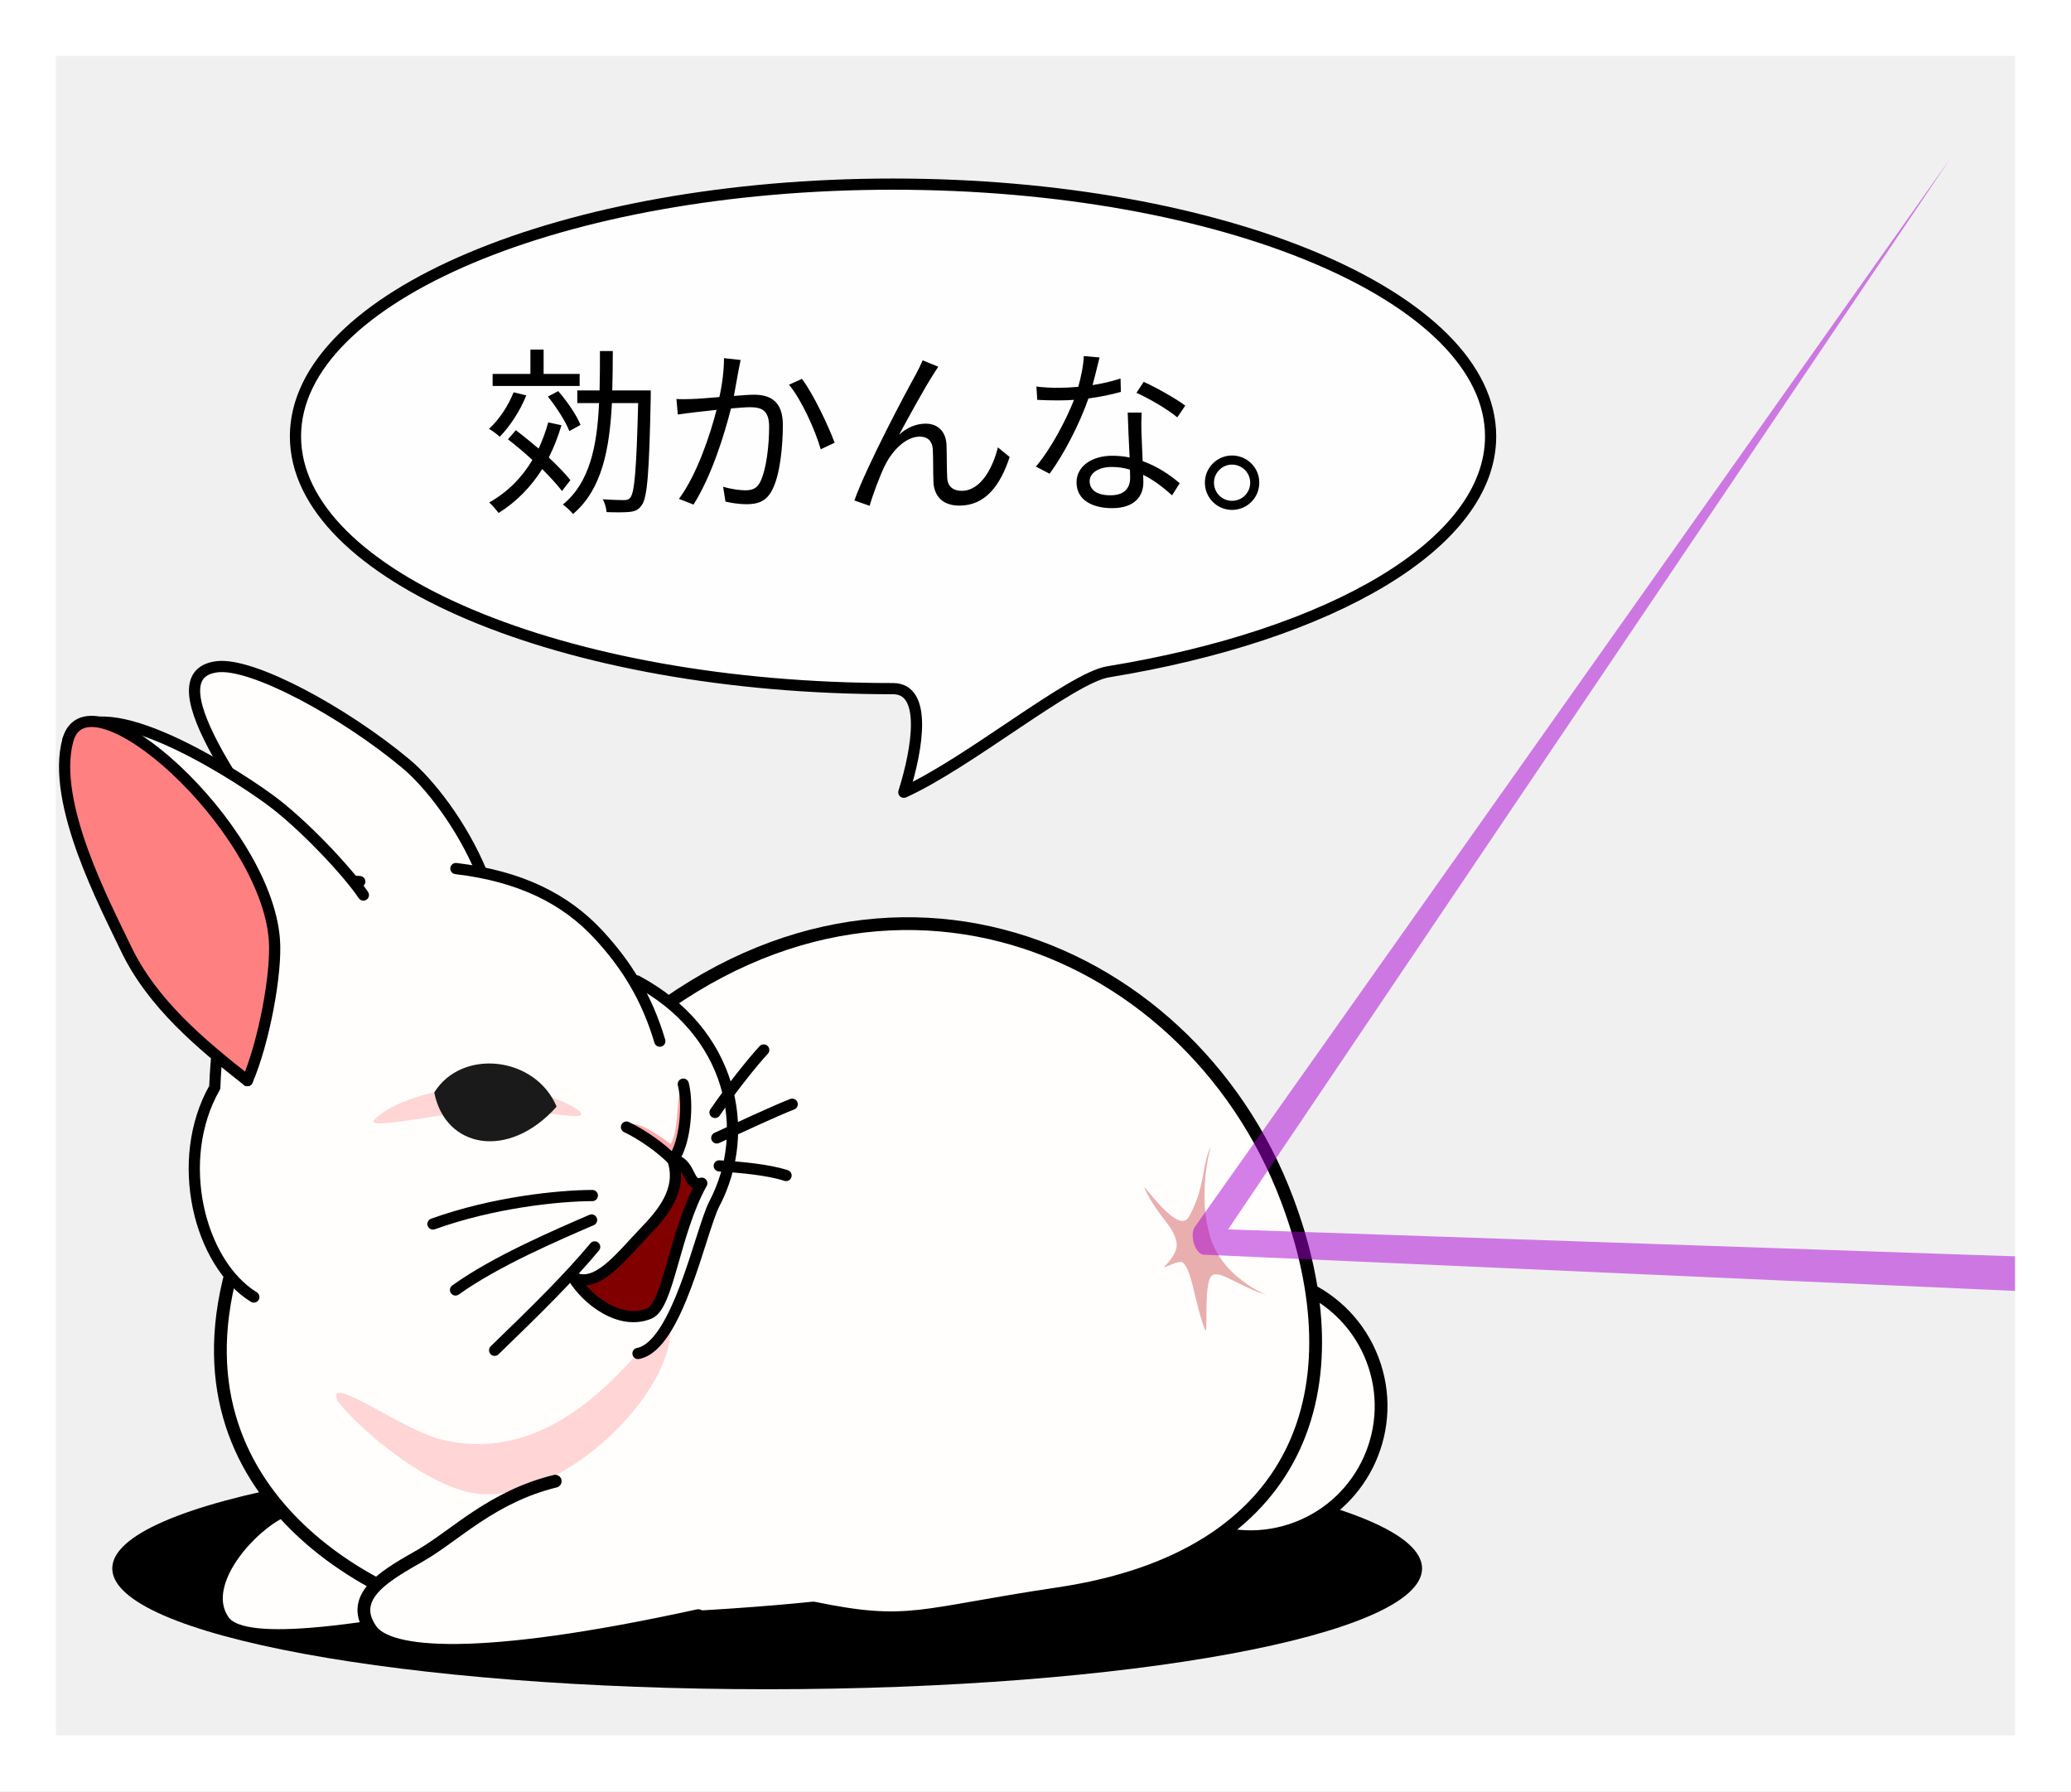
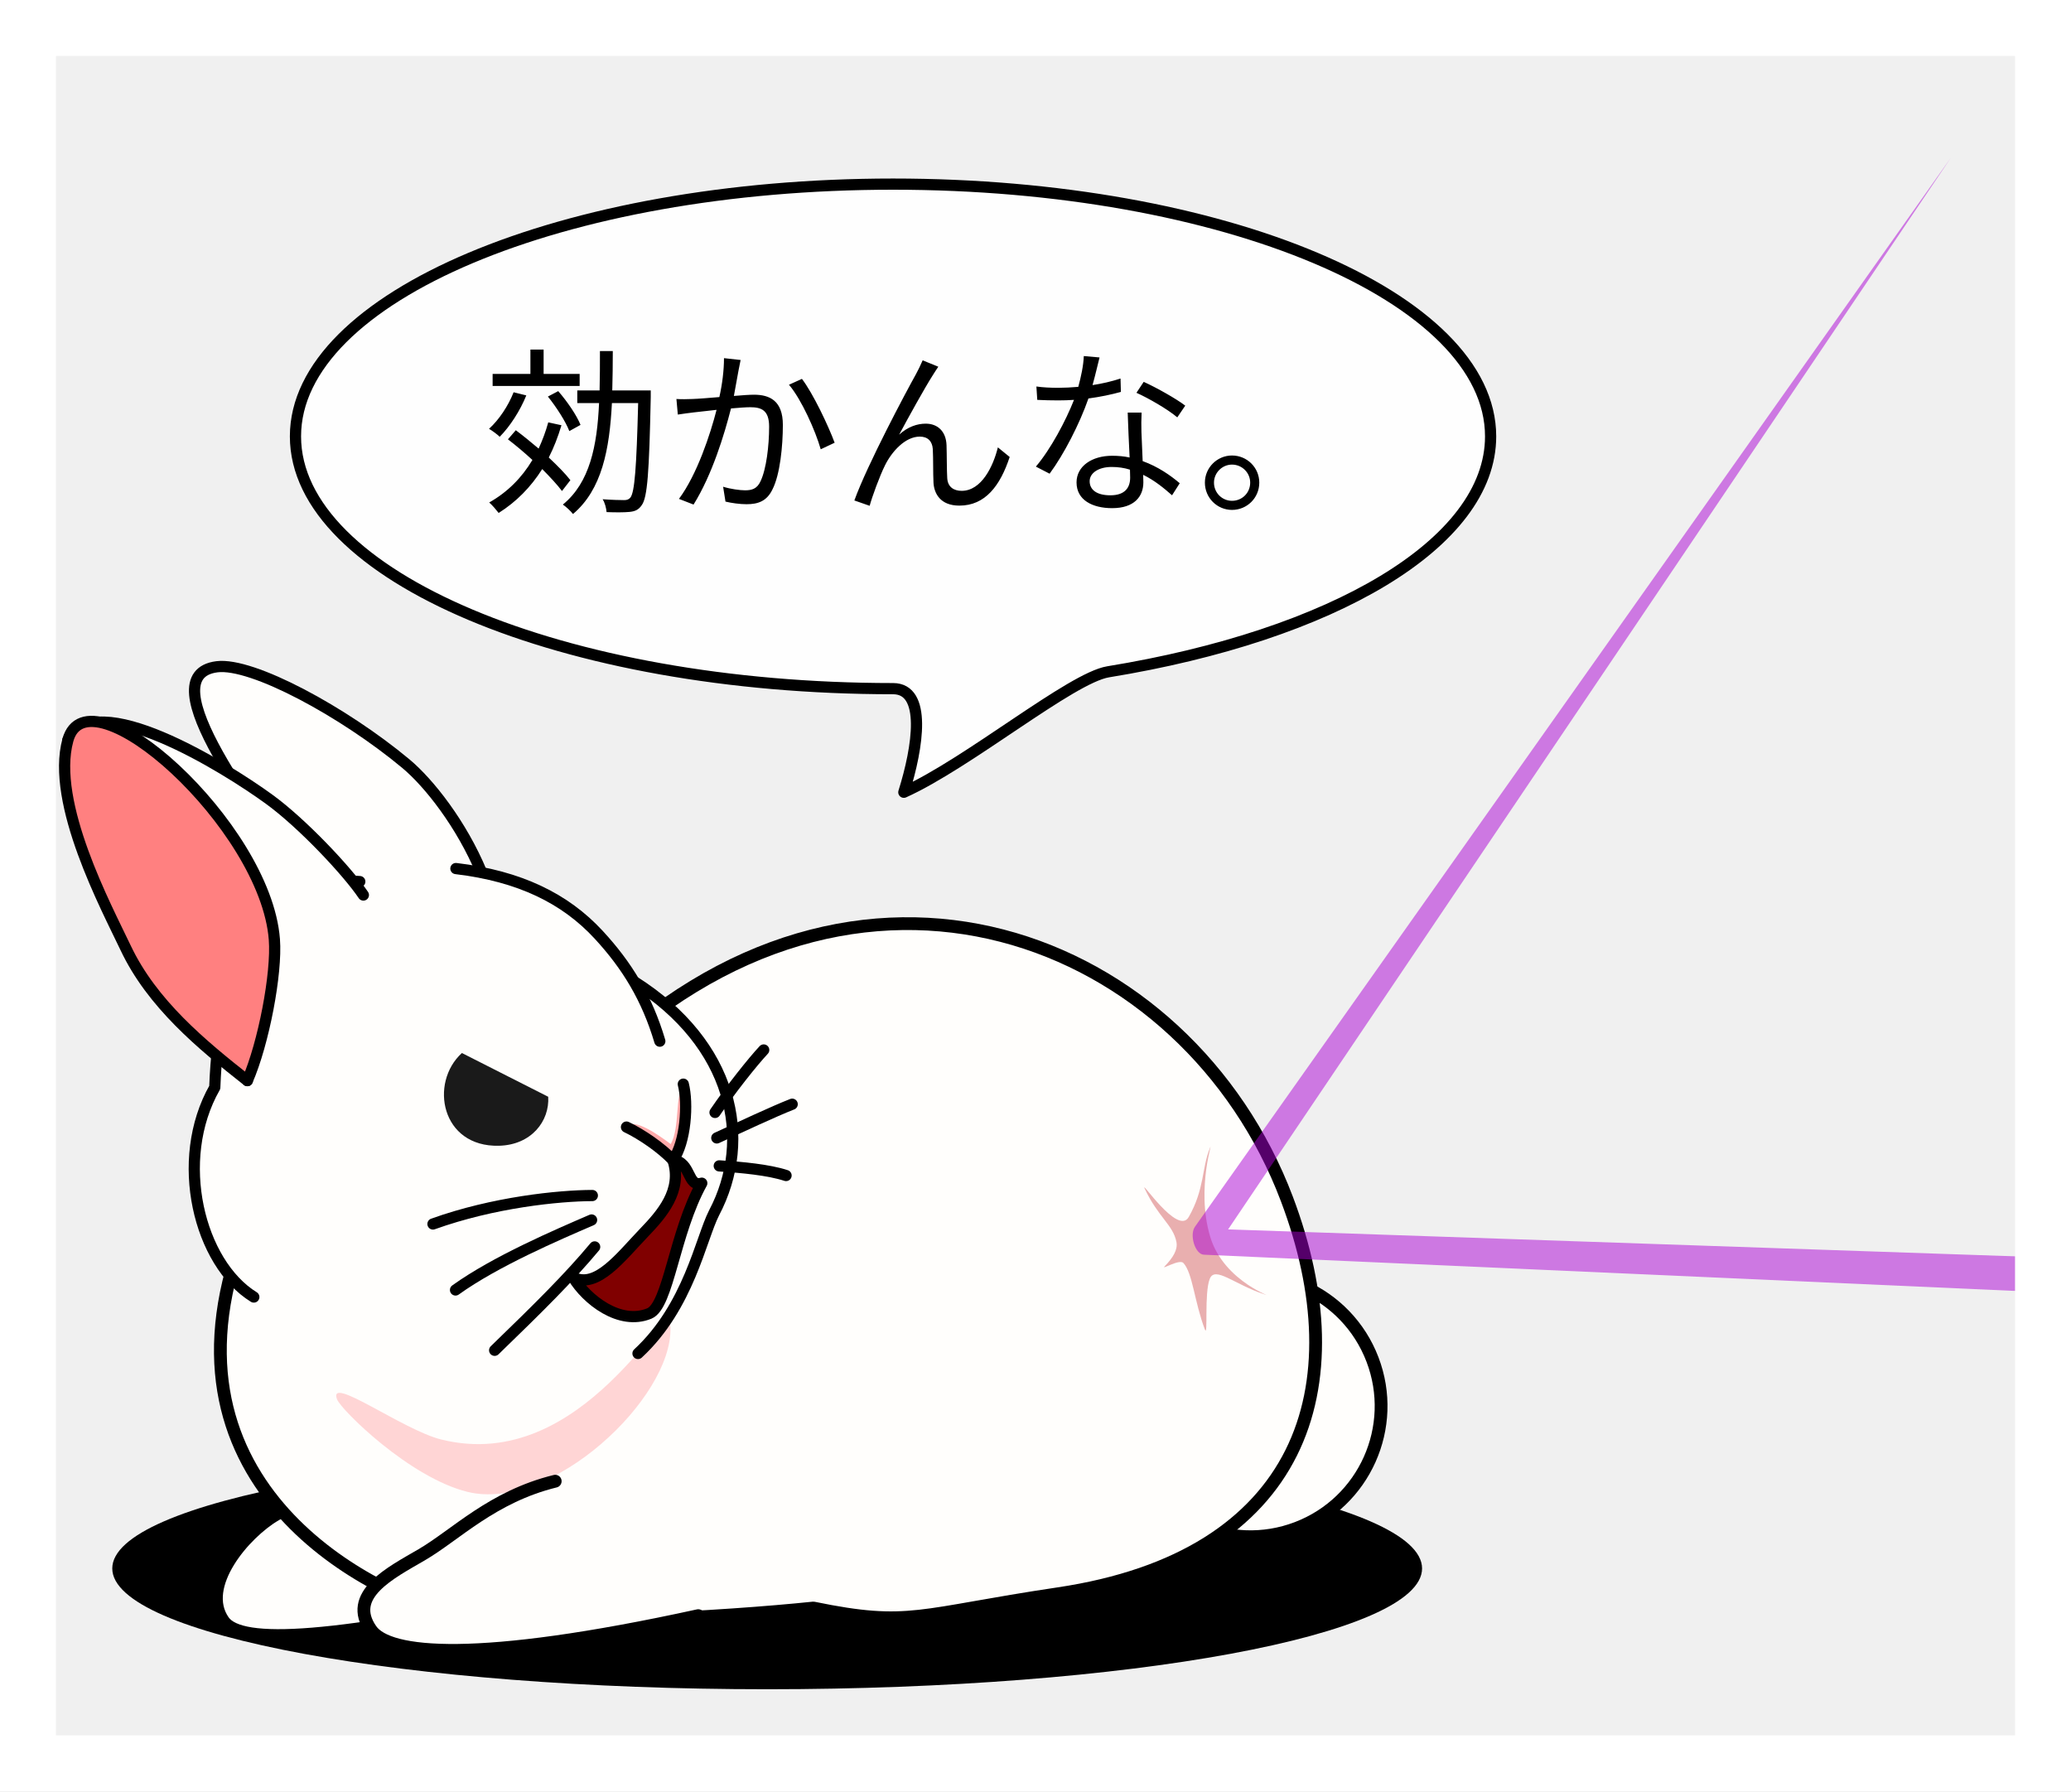
<svg xmlns="http://www.w3.org/2000/svg" xmlns:xlink="http://www.w3.org/1999/xlink" width="370" height="320" id="svg2" version="1.1" enable-background="new">
  <defs id="defs4">
    <linearGradient id="linearGradient12499-5-3">
      <stop id="stop12501-0-8" offset="0" style="stop-color:#ffd5d5;stop-opacity:1;" />
      <stop id="stop12503-9-9" offset="1" style="stop-color:#ffd5d5;stop-opacity:0;" />
    </linearGradient>
    <linearGradient id="linearGradient12499-5">
      <stop id="stop12501-0" offset="0" style="stop-color:#ffd5d5;stop-opacity:1;" />
      <stop id="stop12503-9" offset="1" style="stop-color:#ffd5d5;stop-opacity:0;" />
    </linearGradient>
    <linearGradient id="linearGradient12499-8">
      <stop id="stop12501-6" offset="0" style="stop-color:#ffd5d5;stop-opacity:1;" />
      <stop id="stop12503-0" offset="1" style="stop-color:#ffd5d5;stop-opacity:0;" />
    </linearGradient>
    <linearGradient gradientTransform="translate(0,-7)" gradientUnits="userSpaceOnUse" y2="78.526" x2="178.782" y1="135.026" x1="175.86" id="linearGradient12505-2" xlink:href="#linearGradient12499-8" />
    <linearGradient id="linearGradient12499-9">
      <stop id="stop12501-8" offset="0" style="stop-color:#ffd5d5;stop-opacity:1;" />
      <stop id="stop12503-6" offset="1" style="stop-color:#ffd5d5;stop-opacity:0;" />
    </linearGradient>
    <linearGradient gradientTransform="translate(0,-7)" gradientUnits="userSpaceOnUse" y2="78.526" x2="178.782" y1="135.026" x1="175.86" id="linearGradient12505-1" xlink:href="#linearGradient12499-9" />
    <linearGradient id="linearGradient12499">
      <stop id="stop12501" offset="0" style="stop-color:#ffd5d5;stop-opacity:1;" />
      <stop id="stop12503" offset="1" style="stop-color:#ffd5d5;stop-opacity:0;" />
    </linearGradient>
    <linearGradient xlink:href="#linearGradient12499" id="linearGradient4842" gradientUnits="userSpaceOnUse" gradientTransform="matrix(0.9832367,-0.1823339,0.1823339,0.9832367,74.73669,42.60225)" x1="175.86" y1="135.026" x2="180.123" y2="104.201" />
    <linearGradient xlink:href="#linearGradient12499-5" id="linearGradient4848" gradientUnits="userSpaceOnUse" gradientTransform="matrix(0.9958606,-0.09089341,0.09089341,0.9958606,90.23407,51.0497)" x1="184.389" y1="140.775" x2="178.004" y2="106.502" />
    <linearGradient xlink:href="#linearGradient12499-5-3" id="linearGradient4854" gradientUnits="userSpaceOnUse" gradientTransform="matrix(0.9985031,0.05469451,-0.05469451,0.9985031,114.0699,56.17685)" x1="186.741" y1="139.741" x2="168.636" y2="87.226" />
  </defs>
  <g id="layer2" style="display:none">
    <path style="fill:none;stroke:#0000ff;stroke-width:1px;stroke-linecap:butt;stroke-linejoin:miter;stroke-opacity:1" d="M 10,310 360,10" id="path3025" />
    <path style="fill:none;stroke:#0000ff;stroke-width:1px;stroke-linecap:butt;stroke-linejoin:miter;stroke-opacity:1" d="M 10,10 360,310" id="path3027" />
    <path style="display:inline;fill:none;stroke:#ff0000;stroke-width:1px;stroke-linecap:butt;stroke-linejoin:miter;stroke-opacity:1" d="M 10,0 V 320" id="path3006" />
    <path style="display:inline;fill:none;stroke:#ff0000;stroke-width:1px;stroke-linecap:butt;stroke-linejoin:miter;stroke-opacity:1" d="M 360,0 V 320" id="path3010" />
    <path style="display:inline;fill:none;stroke:#ff0000;stroke-width:1px;stroke-linecap:butt;stroke-linejoin:miter;stroke-opacity:1" d="M 0,10 370,10" id="path3016" />
    <path transform="translate(84.7158,27.7117)" style="display:inline;fill:none;stroke:#ff0000;stroke-width:1px;stroke-linecap:butt;stroke-linejoin:miter;stroke-opacity:1" d="M -84.716,282.288 H 285.284" id="path3018" />
  </g>
  <g id="layer16">
    <path id="path1186" d="m 266.31,77.956 c 0,19.171 -28.36,35.545 -68.337,42.057 -6.588,1.073 -24.99,16.333 -36.496,21.515 2.542,-8.093 4.133,-18.508 -1.928,-18.508 -58.962,0 -106.761,-20.176 -106.761,-45.064 0,-24.888 47.798,-45.064 106.761,-45.064 58.962,0 106.761,20.176 106.761,45.064 z" style="display:inline;fill:#fefefe;fill-opacity:1;stroke:#000000;stroke-width:2;stroke-linecap:round;stroke-linejoin:round" />
    <text id="text1192-6" y="89.152" x="86.513" style="font-style:normal;font-weight:normal;font-size:35.391px;line-height:0%;font-family:sans-serif;letter-spacing:0px;word-spacing:0px;writing-mode:lr-tb;display:inline;fill:#000000;fill-opacity:1;stroke:none;stroke-width:2.654" xml:space="preserve">
      <tspan style="font-size:31.852px;line-height:1.25;font-family:sans-serif;stroke-width:2.654" y="89.152" x="86.513" id="tspan5101-9">効かんな。</tspan>
    </text>
  </g>
-   <g id="layer5" style="display:inline">
+   <g id="layer5" style="display:none">
    <ellipse style="opacity:1;fill:#000000;fill-opacity:1;stroke:none;stroke-width:2.458;stroke-linecap:round;stroke-linejoin:round;stroke-miterlimit:4;stroke-dasharray:none;stroke-dashoffset:0;stroke-opacity:1" id="path88237" cx="137.061" cy="280.189" rx="117.003" ry="21.577" />
    <path id="path172-9" d="m 70.386,260.576 c -8.457,2.978 -15.088,6.474 -21.161,10.016 -5.588,3.259 -13.694,12.716 -9.317,18.983 3.109,4.452 19.529,3.495 59.26,-5.195" style="display:inline;fill:#fffefc;fill-opacity:1;stroke:#000000;stroke-width:2.285;stroke-linecap:round;stroke-linejoin:round;stroke-miterlimit:4;stroke-dasharray:none;stroke-opacity:1" />
    <circle r="23.334" transform="matrix(-0.9342194,0.3566988,0.3566988,0.9342194,0,0)" cy="314.349" cx="-119.113" id="circle130" style="display:inline;fill:#fffefc;fill-opacity:1;stroke:#000000;stroke-width:2.285;stroke-linecap:round;stroke-linejoin:round;stroke-miterlimit:4;stroke-dasharray:none;stroke-opacity:1" />
    <path style="display:inline;fill:#fffefc;fill-opacity:1;stroke:#000000;stroke-width:2.285;stroke-linecap:round;stroke-linejoin:round;stroke-miterlimit:4;stroke-dasharray:none;stroke-opacity:1" d="m 105.6,190.693 c 47.716,-47.276 106.607,-23.336 124.31,23.49 12.659,33.487 2.984,63.994 -40.84,70.523 -25.021,3.728 -26.547,6.097 -43.754,2.554 -15.884,1.658 -48.358,3.523 -62.234,1.536 -11.397,-1.632 -53.265,-19.164 -41.718,-61.732" id="path138" />
    <path id="path158-3-8" d="m 119.784,237.163 c 0.349,12.673 -21.34,33.019 -36.273,29.341 -10.384,-2.558 -22.602,-14.685 -23.297,-16.531 -1.689,-4.485 11.701,5.441 18.553,7.164 25.795,6.484 40.828,-26.831 41.017,-19.974 z" style="display:inline;fill:#ffd5d5;stroke:none;stroke-width:2.285;stroke-linecap:round;stroke-linejoin:round;stroke-miterlimit:4;stroke-dasharray:none;stroke-opacity:1" />
    <path id="path6312" d="m 116.881,196.622 -73.126,31.839 19.6,-73.816 22.114,1.143 31.176,25.432 z" style="display:inline;opacity:1;fill:#fffefc;fill-opacity:1;stroke:none;stroke-width:2;stroke-linecap:round;stroke-linejoin:round;stroke-miterlimit:4;stroke-dasharray:none;stroke-dashoffset:0;stroke-opacity:1" />
    <path style="display:inline;fill:#fffefc;fill-opacity:1;stroke:#000000;stroke-width:2;stroke-linecap:round;stroke-linejoin:round;stroke-miterlimit:4;stroke-dasharray:none;stroke-opacity:1" d="M 86.047,155.874 C 82.467,147.254 76.653,139.869 72.505,136.414 61.469,127.222 45.076,118.308 38.752,119.111 c -12.394,1.573 7.061,26.259 17.56,41.592" id="path6320" />
    <path style="display:inline;fill:#fffefc;fill-opacity:1;stroke:#000000;stroke-width:2;stroke-linecap:round;stroke-linejoin:round;stroke-miterlimit:4;stroke-dasharray:none;stroke-opacity:1" d="m 113.982,241.785 c 7.052,-1.313 11.17,-21.837 13.6,-26.652 6.97,-13.227 3.092,-30.84 -13.815,-39.906" id="path23174" />
    <path style="display:inline;fill:#fffefc;fill-opacity:1;stroke:#000000;stroke-width:2;stroke-linecap:round;stroke-linejoin:round;stroke-miterlimit:4;stroke-dasharray:none;stroke-opacity:1" d="m 117.881,185.997 c -2.283,-7.682 -5.853,-13.531 -10.946,-19.036 -5.966,-6.448 -14.077,-10.443 -25.485,-11.802" id="path6324" />
    <path style="display:inline;fill:#fffefc;fill-opacity:1;stroke:#000000;stroke-width:2;stroke-linecap:round;stroke-linejoin:round;stroke-miterlimit:4;stroke-dasharray:none;stroke-opacity:1" d="m 45.347,231.703 c -9.755,-6.021 -14.402,-24.44 -6.976,-37.448 0.802,-21.232 7.525,-38.223 25.909,-36.769" id="path6326" />
    <path style="display:inline;fill:#800000;stroke:#000000;stroke-width:2;stroke-linecap:round;stroke-linejoin:round;stroke-miterlimit:4;stroke-dasharray:none;stroke-opacity:1" d="m 102.405,228.191 c 4.225,2.117 8.489,-3.652 12.673,-8.006 3.121,-3.249 6.903,-7.515 5.154,-12.929 3.273,0.257 2.515,4.928 5.147,4.109 -4.951,8.943 -5.946,21.866 -9.374,23.279 -5.291,2.18 -11.204,-2.489 -13.599,-6.454 z" id="path6330" />
    <path style="display:inline;fill:#ffd5d5;stroke:none;stroke-width:2;stroke-linecap:round;stroke-linejoin:round;stroke-miterlimit:4;stroke-dasharray:none;stroke-opacity:1" d="m 102.999,198.113 c -2.635,-1.852 -10.009,-4.219 -15.141,-4.286 -5.782,-0.075 -16.75,1.969 -20.955,6.153 -2.157,2.146 12.742,-1.286 20.451,-1.795 7.469,-0.493 19.981,2.976 15.645,-0.072 z" id="path6332-1" />
    <path style="display:inline;fill:#fffefc;fill-opacity:1;stroke:#000000;stroke-width:2;stroke-linecap:round;stroke-linejoin:round;stroke-miterlimit:4;stroke-dasharray:none;stroke-opacity:1" d="m 64.92,159.888 c -2.903,-4.306 -10.981,-12.86 -16.825,-17.105 -8.079,-5.868 -31.147,-20.144 -35.968,-10.57 l 32.065,60.83" id="path6340" />
    <path style="display:inline;fill:#ff8080;fill-opacity:1;stroke:#000000;stroke-width:2;stroke-linecap:round;stroke-linejoin:round;stroke-miterlimit:4;stroke-dasharray:none;stroke-opacity:1" d="m 22.446,169.333 c 4.71,9.95 13.545,17.245 21.746,23.709 2.9,-6.661 5.293,-19.142 4.826,-25.221 -1.571,-20.431 -33.29,-48.706 -36.89,-35.609 -3.096,11.262 6.918,29.937 10.319,37.121 z" id="path6342" />
    <path style="display:inline;fill:none;stroke:#000000;stroke-width:2;stroke-linecap:round;stroke-linejoin:round;stroke-miterlimit:4;stroke-dasharray:none;stroke-opacity:1" d="m 106.242,222.748 c -4.579,5.488 -9.964,10.813 -17.871,18.468" id="path6360" />
    <path style="display:inline;fill:none;stroke:#000000;stroke-width:2;stroke-linecap:round;stroke-linejoin:round;stroke-miterlimit:4;stroke-dasharray:none;stroke-opacity:1" d="m 128.499,208.272 c 4.016,0.251 8.851,0.707 11.936,1.722" id="path6362" />
    <path style="display:inline;fill:#ffaaaa;stroke:none;stroke-width:2;stroke-linecap:round;stroke-linejoin:round;stroke-miterlimit:4;stroke-dasharray:none;stroke-opacity:1" d="m 111.925,201.341 c 2.716,1.287 6.282,3.756 8.307,5.915 2.301,-3.207 2.723,-10.154 1.845,-13.584 -1.516,2.125 -0.581,7.754 -2.241,10.703 -2.137,-1.574 -6.652,-4.849 -7.91,-3.034 z" id="path6364" />
    <path style="display:inline;fill:none;stroke:#000000;stroke-width:2;stroke-linecap:round;stroke-linejoin:round;stroke-miterlimit:4;stroke-dasharray:none;stroke-opacity:1" d="m 111.925,201.341 c 2.716,1.287 6.282,3.756 8.307,5.915 2.301,-3.207 2.723,-10.154 1.845,-13.584" id="path6366" />
    <path style="display:inline;fill:none;stroke:#000000;stroke-width:2;stroke-linecap:round;stroke-linejoin:round;stroke-miterlimit:4;stroke-dasharray:none;stroke-opacity:1" d="m 127.745,198.729 c 2.856,-4.193 6.728,-9.053 8.698,-11.161" id="path6370" />
    <path style="display:inline;fill:none;stroke:#000000;stroke-width:2;stroke-linecap:round;stroke-linejoin:round;stroke-miterlimit:4;stroke-dasharray:none;stroke-opacity:1" d="m 128.06,203.28 c 3.988,-1.834 10.203,-4.745 13.47,-6.023" id="path6372" />
    <path style="display:inline;fill:none;stroke:#000000;stroke-width:2;stroke-linecap:round;stroke-linejoin:round;stroke-miterlimit:4;stroke-dasharray:none;stroke-opacity:1" d="m 105.827,213.57 c -6.012,0.022 -17.683,1.205 -28.475,5.083" id="path6374" />
    <path style="display:inline;fill:none;stroke:#000000;stroke-width:2;stroke-linecap:round;stroke-linejoin:round;stroke-miterlimit:4;stroke-dasharray:none;stroke-opacity:1" d="m 105.691,217.94 c -6.121,2.648 -17.141,7.353 -24.309,12.501" id="path6376" />
    <path id="path158-5-1" d="m 99.44,197.69 c -8.509,9.58 -19.89,7.498 -21.857,-2.532 4.954,-7.955 18.097,-6.453 21.857,2.532 z" style="display:inline;fill:#1a1a1a;stroke:none;stroke-width:2.285;stroke-linecap:round;stroke-linejoin:round;stroke-miterlimit:4;stroke-dasharray:none;stroke-opacity:1" />
    <path id="path172" d="m 99.193,264.602 c -11.251,2.763 -17.782,9.602 -23.855,13.143 -5.588,3.259 -13.429,7.154 -9.053,13.421 3.109,4.452 18.734,6.143 58.466,-2.547" style="display:inline;fill:#fffefc;fill-opacity:1;stroke:#000000;stroke-width:2.285;stroke-linecap:round;stroke-linejoin:round;stroke-miterlimit:4;stroke-dasharray:none;stroke-opacity:1" />
  </g>
+   <g style="display:none" id="g3555">
+     <ellipse ry="21.577" rx="117.003" cy="280.189" cx="137.061" id="ellipse3507" style="opacity:1;fill:#000000;fill-opacity:1;stroke:none;stroke-width:2.458;stroke-linecap:round;stroke-linejoin:round;stroke-miterlimit:4;stroke-dasharray:none;stroke-dashoffset:0;stroke-opacity:1" />
+     <path style="display:inline;fill:#fffefc;fill-opacity:1;stroke:#000000;stroke-width:2.285;stroke-linecap:round;stroke-linejoin:round;stroke-miterlimit:4;stroke-dasharray:none;stroke-opacity:1" d="m 70.386,260.576 c -8.457,2.978 -15.088,6.474 -21.161,10.016 -5.588,3.259 -13.694,12.716 -9.317,18.983 3.109,4.452 19.529,3.495 59.26,-5.195" id="path3509" />
+     <circle style="display:inline;fill:#fffefc;fill-opacity:1;stroke:#000000;stroke-width:2.285;stroke-linecap:round;stroke-linejoin:round;stroke-miterlimit:4;stroke-dasharray:none;stroke-opacity:1" id="circle3511" cx="-119.113" cy="314.349" transform="matrix(-0.9342194,0.3566988,0.3566988,0.9342194,0,0)" r="23.334" />
+     <path id="path3513" d="m 105.6,190.693 c 47.716,-47.276 106.607,-23.336 124.31,23.49 12.659,33.487 2.984,63.994 -40.84,70.523 -25.021,3.728 -26.547,6.097 -43.754,2.554 -15.884,1.658 -48.358,3.523 -62.234,1.536 -11.397,-1.632 -53.265,-19.164 -41.718,-61.732" style="display:inline;fill:#fffefc;fill-opacity:1;stroke:#000000;stroke-width:2.285;stroke-linecap:round;stroke-linejoin:round;stroke-miterlimit:4;stroke-dasharray:none;stroke-opacity:1" />
+     <path style="display:inline;fill:#ffd5d5;stroke:none;stroke-width:2.285;stroke-linecap:round;stroke-linejoin:round;stroke-miterlimit:4;stroke-dasharray:none;stroke-opacity:1" d="m 119.784,237.163 c 0.349,12.673 -21.34,33.019 -36.273,29.341 -10.384,-2.558 -22.602,-14.685 -23.297,-16.531 -1.689,-4.485 11.701,5.441 18.553,7.164 25.795,6.484 40.828,-26.831 41.017,-19.974 z" id="path3515" />
+     <path style="display:inline;opacity:1;fill:#fffefc;fill-opacity:1;stroke:none;stroke-width:2;stroke-linecap:round;stroke-linejoin:round;stroke-miterlimit:4;stroke-dasharray:none;stroke-dashoffset:0;stroke-opacity:1" d="m 116.881,196.622 -73.126,31.839 19.6,-73.816 22.114,1.143 31.176,25.432 z" id="path3517" />
+     <path id="path3519" d="M 86.047,155.874 C 82.467,147.254 76.653,139.869 72.505,136.414 61.469,127.222 45.076,118.308 38.752,119.111 c -12.394,1.573 7.061,26.259 17.56,41.592" style="display:inline;fill:#fffefc;fill-opacity:1;stroke:#000000;stroke-width:2;stroke-linecap:round;stroke-linejoin:round;stroke-miterlimit:4;stroke-dasharray:none;stroke-opacity:1" />
+     <path id="path3521" d="m 113.982,241.785 c 7.052,-1.313 11.17,-21.837 13.6,-26.652 6.97,-13.227 3.092,-30.84 -13.815,-39.906" style="display:inline;fill:#fffefc;fill-opacity:1;stroke:#000000;stroke-width:2;stroke-linecap:round;stroke-linejoin:round;stroke-miterlimit:4;stroke-dasharray:none;stroke-opacity:1" />
+     <path id="path3523" d="m 117.881,185.997 c -2.283,-7.682 -5.853,-13.531 -10.946,-19.036 -5.966,-6.448 -14.077,-10.443 -25.485,-11.802" style="display:inline;fill:#fffefc;fill-opacity:1;stroke:#000000;stroke-width:2;stroke-linecap:round;stroke-linejoin:round;stroke-miterlimit:4;stroke-dasharray:none;stroke-opacity:1" />
+     <path id="path3525" d="m 45.347,231.703 c -9.755,-6.021 -14.402,-24.44 -6.976,-37.448 0.802,-21.232 7.525,-38.223 25.909,-36.769" style="display:inline;fill:#fffefc;fill-opacity:1;stroke:#000000;stroke-width:2;stroke-linecap:round;stroke-linejoin:round;stroke-miterlimit:4;stroke-dasharray:none;stroke-opacity:1" />
+     <path id="path3527" d="m 102.405,228.191 c 4.225,2.117 8.489,-3.652 12.673,-8.006 3.121,-3.249 6.903,-7.515 5.154,-12.929 3.273,0.257 2.515,4.928 5.147,4.109 -4.951,8.943 -5.946,21.866 -9.374,23.279 -5.291,2.18 -11.204,-2.489 -13.599,-6.454 z" style="display:inline;fill:#800000;stroke:#000000;stroke-width:2;stroke-linecap:round;stroke-linejoin:round;stroke-miterlimit:4;stroke-dasharray:none;stroke-opacity:1" />
+     <path id="path3529" d="m 102.999,198.113 c -2.635,-1.852 -10.009,-4.219 -15.141,-4.286 -5.782,-0.075 -16.75,1.969 -20.955,6.153 -2.157,2.146 12.742,-1.286 20.451,-1.795 7.469,-0.493 19.981,2.976 15.645,-0.072 z" style="display:inline;fill:#ffd5d5;stroke:none;stroke-width:2;stroke-linecap:round;stroke-linejoin:round;stroke-miterlimit:4;stroke-dasharray:none;stroke-opacity:1" />
+     <path id="path3531" d="m 64.92,159.888 c -2.903,-4.306 -10.981,-12.86 -16.825,-17.105 -8.079,-5.868 -31.147,-20.144 -35.968,-10.57 l 32.065,60.83" style="display:inline;fill:#fffefc;fill-opacity:1;stroke:#000000;stroke-width:2;stroke-linecap:round;stroke-linejoin:round;stroke-miterlimit:4;stroke-dasharray:none;stroke-opacity:1" />
+     <path id="path3533" d="m 22.446,169.333 c 4.71,9.95 13.545,17.245 21.746,23.709 2.9,-6.661 5.293,-19.142 4.826,-25.221 -1.571,-20.431 -33.29,-48.706 -36.89,-35.609 -3.096,11.262 6.918,29.937 10.319,37.121 z" style="display:inline;fill:#ff8080;fill-opacity:1;stroke:#000000;stroke-width:2;stroke-linecap:round;stroke-linejoin:round;stroke-miterlimit:4;stroke-dasharray:none;stroke-opacity:1" />
+     <path id="path3535" d="m 106.242,222.748 c -4.579,5.488 -9.964,10.813 -17.871,18.468" style="display:inline;fill:none;stroke:#000000;stroke-width:2;stroke-linecap:round;stroke-linejoin:round;stroke-miterlimit:4;stroke-dasharray:none;stroke-opacity:1" />
+     <path id="path3537" d="m 128.499,208.272 c 4.016,0.251 8.851,0.707 11.936,1.722" style="display:inline;fill:none;stroke:#000000;stroke-width:2;stroke-linecap:round;stroke-linejoin:round;stroke-miterlimit:4;stroke-dasharray:none;stroke-opacity:1" />
+     <path id="path3539" d="m 111.925,201.341 c 2.716,1.287 6.282,3.756 8.307,5.915 2.301,-3.207 2.723,-10.154 1.845,-13.584 -1.516,2.125 -0.581,7.754 -2.241,10.703 -2.137,-1.574 -6.652,-4.849 -7.91,-3.034 z" style="display:inline;fill:#ffaaaa;stroke:none;stroke-width:2;stroke-linecap:round;stroke-linejoin:round;stroke-miterlimit:4;stroke-dasharray:none;stroke-opacity:1" />
+     <path id="path3541" d="m 111.925,201.341 c 2.716,1.287 6.282,3.756 8.307,5.915 2.301,-3.207 2.723,-10.154 1.845,-13.584" style="display:inline;fill:none;stroke:#000000;stroke-width:2;stroke-linecap:round;stroke-linejoin:round;stroke-miterlimit:4;stroke-dasharray:none;stroke-opacity:1" />
+     <path id="path3543" d="m 127.745,198.729 c 2.856,-4.193 6.728,-9.053 8.698,-11.161" style="display:inline;fill:none;stroke:#000000;stroke-width:2;stroke-linecap:round;stroke-linejoin:round;stroke-miterlimit:4;stroke-dasharray:none;stroke-opacity:1" />
+     <path id="path3545" d="m 128.06,203.28 c 3.988,-1.834 10.203,-4.745 13.47,-6.023" style="display:inline;fill:none;stroke:#000000;stroke-width:2;stroke-linecap:round;stroke-linejoin:round;stroke-miterlimit:4;stroke-dasharray:none;stroke-opacity:1" />
+     <path id="path3547" d="m 105.827,213.57 c -6.012,0.022 -17.683,1.205 -28.475,5.083" style="display:inline;fill:none;stroke:#000000;stroke-width:2;stroke-linecap:round;stroke-linejoin:round;stroke-miterlimit:4;stroke-dasharray:none;stroke-opacity:1" />
+     <path id="path3549" d="m 105.691,217.94 c -6.121,2.648 -17.141,7.353 -24.309,12.501" style="display:inline;fill:none;stroke:#000000;stroke-width:2;stroke-linecap:round;stroke-linejoin:round;stroke-miterlimit:4;stroke-dasharray:none;stroke-opacity:1" />
+     <path style="display:inline;fill:#1a1a1a;stroke:none;stroke-width:2.285;stroke-linecap:round;stroke-linejoin:round;stroke-miterlimit:4;stroke-dasharray:none;stroke-opacity:1" d="m 99.44,197.69 c -8.939,8.72 -19.675,7.928 -21.212,0.262 -0.631,-11.391 15.962,-10.192 21.212,-0.262 z" id="path3551" />
+     <path style="display:inline;fill:#fffefc;fill-opacity:1;stroke:#000000;stroke-width:2.285;stroke-linecap:round;stroke-linejoin:round;stroke-miterlimit:4;stroke-dasharray:none;stroke-opacity:1" d="m 99.193,264.602 c -11.251,2.763 -17.782,9.602 -23.855,13.143 -5.588,3.259 -13.429,7.154 -9.053,13.421 3.109,4.452 18.734,6.143 58.466,-2.547" id="path3553" />
+     <path id="path2578-3-9" d="m 84.829,195.55 c 0.923,-2.085 -1.689,-3.256 -2.551,-1.366 -1.112,2.436 1.837,2.979 2.551,1.366 z" style="display:inline;fill:#ece0e0;fill-opacity:1;stroke:none;stroke-width:2;stroke-linecap:round;stroke-linejoin:round;stroke-miterlimit:4;stroke-dasharray:none;stroke-opacity:1" />
+     <path id="path2578-3-9-7" d="m 96.764,198.771 c 1.403,-4.394 -4.596,-6.361 -5.821,-1.935 -1.112,4.017 5.135,4.086 5.821,1.935 z" style="display:inline;fill:#ece0e0;fill-opacity:1;stroke:none;stroke-width:2;stroke-linecap:round;stroke-linejoin:round;stroke-miterlimit:4;stroke-dasharray:none;stroke-opacity:1" />
+   </g>
+   <g style="display:none" id="g3623">
+     <ellipse ry="21.577" rx="117.003" cy="280.189" cx="137.061" id="ellipse3575" style="opacity:1;fill:#000000;fill-opacity:1;stroke:none;stroke-width:2.458;stroke-linecap:round;stroke-linejoin:round;stroke-miterlimit:4;stroke-dasharray:none;stroke-dashoffset:0;stroke-opacity:1" />
+     <path style="display:inline;fill:#fffefc;fill-opacity:1;stroke:#000000;stroke-width:2.285;stroke-linecap:round;stroke-linejoin:round;stroke-miterlimit:4;stroke-dasharray:none;stroke-opacity:1" d="m 70.386,260.576 c -8.457,2.978 -15.088,6.474 -21.161,10.016 -5.588,3.259 -13.694,12.716 -9.317,18.983 3.109,4.452 19.529,3.495 59.26,-5.195" id="path3577" />
+     <circle style="display:inline;fill:#fffefc;fill-opacity:1;stroke:#000000;stroke-width:2.285;stroke-linecap:round;stroke-linejoin:round;stroke-miterlimit:4;stroke-dasharray:none;stroke-opacity:1" id="circle3579" cx="-119.113" cy="314.349" transform="matrix(-0.9342194,0.3566988,0.3566988,0.9342194,0,0)" r="23.334" />
+     <path id="path3581" d="m 105.6,190.693 c 47.716,-47.276 106.607,-23.336 124.31,23.49 12.659,33.487 2.984,63.994 -40.84,70.523 -25.021,3.728 -26.547,6.097 -43.754,2.554 -15.884,1.658 -48.358,3.523 -62.234,1.536 -11.397,-1.632 -53.265,-19.164 -41.718,-61.732" style="display:inline;fill:#fffefc;fill-opacity:1;stroke:#000000;stroke-width:2.285;stroke-linecap:round;stroke-linejoin:round;stroke-miterlimit:4;stroke-dasharray:none;stroke-opacity:1" />
+     <path style="display:inline;fill:#ffd5d5;stroke:none;stroke-width:2.285;stroke-linecap:round;stroke-linejoin:round;stroke-miterlimit:4;stroke-dasharray:none;stroke-opacity:1" d="m 119.784,237.163 c 0.349,12.673 -21.34,33.019 -36.273,29.341 -10.384,-2.558 -22.602,-14.685 -23.297,-16.531 -1.689,-4.485 11.701,5.441 18.553,7.164 25.795,6.484 40.828,-26.831 41.017,-19.974 z" id="path3583" />
+     <path style="display:inline;opacity:1;fill:#fffefc;fill-opacity:1;stroke:none;stroke-width:2;stroke-linecap:round;stroke-linejoin:round;stroke-miterlimit:4;stroke-dasharray:none;stroke-dashoffset:0;stroke-opacity:1" d="m 116.881,196.622 -73.126,31.839 19.6,-73.816 22.114,1.143 31.176,25.432 z" id="path3585" />
+     <path id="path3587" d="M 86.047,155.874 C 82.467,147.254 76.653,139.869 72.505,136.414 61.469,127.222 45.076,118.308 38.752,119.111 c -12.394,1.573 7.061,26.259 17.56,41.592" style="display:inline;fill:#fffefc;fill-opacity:1;stroke:#000000;stroke-width:2;stroke-linecap:round;stroke-linejoin:round;stroke-miterlimit:4;stroke-dasharray:none;stroke-opacity:1" />
+     <path id="path3589" d="m 113.982,241.785 c 7.052,-1.313 11.17,-21.837 13.6,-26.652 6.97,-13.227 3.092,-30.84 -13.815,-39.906" style="display:inline;fill:#fffefc;fill-opacity:1;stroke:#000000;stroke-width:2;stroke-linecap:round;stroke-linejoin:round;stroke-miterlimit:4;stroke-dasharray:none;stroke-opacity:1" />
+     <path id="path3591" d="m 117.881,185.997 c -2.283,-7.682 -5.853,-13.531 -10.946,-19.036 -5.966,-6.448 -14.077,-10.443 -25.485,-11.802" style="display:inline;fill:#fffefc;fill-opacity:1;stroke:#000000;stroke-width:2;stroke-linecap:round;stroke-linejoin:round;stroke-miterlimit:4;stroke-dasharray:none;stroke-opacity:1" />
+     <path id="path3593" d="m 45.347,231.703 c -9.755,-6.021 -14.402,-24.44 -6.976,-37.448 0.802,-21.232 7.525,-38.223 25.909,-36.769" style="display:inline;fill:#fffefc;fill-opacity:1;stroke:#000000;stroke-width:2;stroke-linecap:round;stroke-linejoin:round;stroke-miterlimit:4;stroke-dasharray:none;stroke-opacity:1" />
+     <path id="path3595" d="m 102.405,228.191 c 4.225,2.117 8.489,-3.652 12.673,-8.006 3.121,-3.249 6.903,-7.515 5.154,-12.929 3.273,0.257 2.515,4.928 5.147,4.109 -4.951,8.943 -5.946,21.866 -9.374,23.279 -5.291,2.18 -11.204,-2.489 -13.599,-6.454 z" style="display:inline;fill:#800000;stroke:#000000;stroke-width:2;stroke-linecap:round;stroke-linejoin:round;stroke-miterlimit:4;stroke-dasharray:none;stroke-opacity:1" />
+     <path id="path3597" d="m 102.999,198.113 c -2.635,-1.852 -10.009,-4.219 -15.141,-4.286 -5.782,-0.075 -16.75,1.969 -20.955,6.153 -2.157,2.146 12.742,-1.286 20.451,-1.795 7.469,-0.493 19.981,2.976 15.645,-0.072 z" style="display:inline;fill:#ffd5d5;stroke:none;stroke-width:2;stroke-linecap:round;stroke-linejoin:round;stroke-miterlimit:4;stroke-dasharray:none;stroke-opacity:1" />
+     <path id="path3599" d="m 64.92,159.888 c -2.903,-4.306 -10.981,-12.86 -16.825,-17.105 -8.079,-5.868 -31.147,-20.144 -35.968,-10.57 l 32.065,60.83" style="display:inline;fill:#fffefc;fill-opacity:1;stroke:#000000;stroke-width:2;stroke-linecap:round;stroke-linejoin:round;stroke-miterlimit:4;stroke-dasharray:none;stroke-opacity:1" />
+     <path id="path3601" d="m 22.446,169.333 c 4.71,9.95 13.545,17.245 21.746,23.709 2.9,-6.661 5.293,-19.142 4.826,-25.221 -1.571,-20.431 -33.29,-48.706 -36.89,-35.609 -3.096,11.262 6.918,29.937 10.319,37.121 z" style="display:inline;fill:#ff8080;fill-opacity:1;stroke:#000000;stroke-width:2;stroke-linecap:round;stroke-linejoin:round;stroke-miterlimit:4;stroke-dasharray:none;stroke-opacity:1" />
+     <path id="path3603" d="m 106.242,222.748 c -4.579,5.488 -9.964,10.813 -17.871,18.468" style="display:inline;fill:none;stroke:#000000;stroke-width:2;stroke-linecap:round;stroke-linejoin:round;stroke-miterlimit:4;stroke-dasharray:none;stroke-opacity:1" />
+     <path id="path3605" d="m 128.499,208.272 c 4.016,0.251 8.851,0.707 11.936,1.722" style="display:inline;fill:none;stroke:#000000;stroke-width:2;stroke-linecap:round;stroke-linejoin:round;stroke-miterlimit:4;stroke-dasharray:none;stroke-opacity:1" />
+     <path id="path3607" d="m 111.925,201.341 c 2.716,1.287 6.282,3.756 8.307,5.915 2.301,-3.207 2.723,-10.154 1.845,-13.584 -1.516,2.125 -0.581,7.754 -2.241,10.703 -2.137,-1.574 -6.652,-4.849 -7.91,-3.034 z" style="display:inline;fill:#ffaaaa;stroke:none;stroke-width:2;stroke-linecap:round;stroke-linejoin:round;stroke-miterlimit:4;stroke-dasharray:none;stroke-opacity:1" />
+     <path id="path3609" d="m 111.925,201.341 c 2.716,1.287 6.282,3.756 8.307,5.915 2.301,-3.207 2.723,-10.154 1.845,-13.584" style="display:inline;fill:none;stroke:#000000;stroke-width:2;stroke-linecap:round;stroke-linejoin:round;stroke-miterlimit:4;stroke-dasharray:none;stroke-opacity:1" />
+     <path id="path3611" d="m 127.745,198.729 c 2.856,-4.193 6.728,-9.053 8.698,-11.161" style="display:inline;fill:none;stroke:#000000;stroke-width:2;stroke-linecap:round;stroke-linejoin:round;stroke-miterlimit:4;stroke-dasharray:none;stroke-opacity:1" />
+     <path id="path3613" d="m 128.06,203.28 c 3.988,-1.834 10.203,-4.745 13.47,-6.023" style="display:inline;fill:none;stroke:#000000;stroke-width:2;stroke-linecap:round;stroke-linejoin:round;stroke-miterlimit:4;stroke-dasharray:none;stroke-opacity:1" />
+     <path id="path3615" d="m 105.827,213.57 c -6.012,0.022 -17.683,1.205 -28.475,5.083" style="display:inline;fill:none;stroke:#000000;stroke-width:2;stroke-linecap:round;stroke-linejoin:round;stroke-miterlimit:4;stroke-dasharray:none;stroke-opacity:1" />
+     <path id="path3617" d="m 105.691,217.94 c -6.121,2.648 -17.141,7.353 -24.309,12.501" style="display:inline;fill:none;stroke:#000000;stroke-width:2;stroke-linecap:round;stroke-linejoin:round;stroke-miterlimit:4;stroke-dasharray:none;stroke-opacity:1" />
+     <path style="display:inline;fill:#f9f9f9;stroke:none;stroke-width:2.285;stroke-linecap:round;stroke-linejoin:round;stroke-miterlimit:4;stroke-dasharray:none;stroke-opacity:1" d="m 99.44,197.69 c -8.509,9.58 -19.89,7.498 -21.857,-2.532 4.242,-8.667 17.376,-7.174 21.857,2.532 z" id="path3619" />
+     <path style="display:inline;fill:#fffefc;fill-opacity:1;stroke:#000000;stroke-width:2.285;stroke-linecap:round;stroke-linejoin:round;stroke-miterlimit:4;stroke-dasharray:none;stroke-opacity:1" d="m 99.193,264.602 c -11.251,2.763 -17.782,9.602 -23.855,13.143 -5.588,3.259 -13.429,7.154 -9.053,13.421 3.109,4.452 18.734,6.143 58.466,-2.547" id="path3621" />
+     <path id="path3273-8" d="m 99.44,197.69 c -6.055,-11.468 -17.093,-5.04 -16.425,4.512 3.352,3.559 12.444,-0.101 16.425,-4.512 z" style="display:inline;fill:#800000;stroke:none;stroke-width:2;stroke-linecap:round;stroke-linejoin:round;stroke-miterlimit:4;stroke-dasharray:none;stroke-opacity:1" />
+     <path id="path3273-8-3" d="m 99.44,197.69 c -5.344,-5.768 -10.785,0.711 -7.148,4.233 3.194,0.577 5.422,-3.641 7.148,-4.233 z" style="display:inline;fill:#f9f9f9;stroke:none;stroke-width:2;stroke-linecap:round;stroke-linejoin:round;stroke-miterlimit:4;stroke-dasharray:none;stroke-opacity:1" />
+     <path id="path3273-8-3-4" d="m 83.842,196.693 c 6.694,0.685 6.854,-0.139 1.153,-2.606 -0.451,0.685 -1.178,1.983 -1.153,2.606 z" style="display:inline;fill:#f9f9f9;stroke:none;stroke-width:2;stroke-linecap:round;stroke-linejoin:round;stroke-miterlimit:4;stroke-dasharray:none;stroke-opacity:1" />
+     <path style="display:inline;fill:none;stroke:#000000;stroke-width:2;stroke-linecap:round;stroke-linejoin:round;stroke-miterlimit:4;stroke-dasharray:none;stroke-opacity:1" d="m 99.44,197.69 c -8.509,9.58 -19.89,7.498 -21.857,-2.532 4.242,-8.667 17.376,-7.174 21.857,2.532 z" id="path3619-7" />
+   </g>
+   <g style="display:inline" id="g3721">
+     <ellipse ry="21.577" rx="117.003" cy="280.189" cx="137.061" id="ellipse3673" style="opacity:1;fill:#000000;fill-opacity:1;stroke:none;stroke-width:2.458;stroke-linecap:round;stroke-linejoin:round;stroke-miterlimit:4;stroke-dasharray:none;stroke-dashoffset:0;stroke-opacity:1" />
+     <path style="display:inline;fill:#fffefc;fill-opacity:1;stroke:#000000;stroke-width:2.285;stroke-linecap:round;stroke-linejoin:round;stroke-miterlimit:4;stroke-dasharray:none;stroke-opacity:1" d="m 70.386,260.576 c -8.457,2.978 -15.088,6.474 -21.161,10.016 -5.588,3.259 -13.694,12.716 -9.317,18.983 3.109,4.452 19.529,3.495 59.26,-5.195" id="path3675" />
+     <circle style="display:inline;fill:#fffefc;fill-opacity:1;stroke:#000000;stroke-width:2.285;stroke-linecap:round;stroke-linejoin:round;stroke-miterlimit:4;stroke-dasharray:none;stroke-opacity:1" id="circle3677" cx="-119.113" cy="314.349" transform="matrix(-0.9342194,0.3566988,0.3566988,0.9342194,0,0)" r="23.334" />
+     <path id="path3679" d="m 105.6,190.693 c 47.716,-47.276 106.607,-23.336 124.31,23.49 12.659,33.487 2.984,63.994 -40.84,70.523 -25.021,3.728 -26.547,6.097 -43.754,2.554 -15.884,1.658 -48.358,3.523 -62.234,1.536 -11.397,-1.632 -53.265,-19.164 -41.718,-61.732" style="display:inline;fill:#fffefc;fill-opacity:1;stroke:#000000;stroke-width:2.285;stroke-linecap:round;stroke-linejoin:round;stroke-miterlimit:4;stroke-dasharray:none;stroke-opacity:1" />
+     <path style="display:inline;fill:#ffd5d5;stroke:none;stroke-width:2.285;stroke-linecap:round;stroke-linejoin:round;stroke-miterlimit:4;stroke-dasharray:none;stroke-opacity:1" d="m 119.784,237.163 c 0.349,12.673 -21.34,33.019 -36.273,29.341 -10.384,-2.558 -22.602,-14.685 -23.297,-16.531 -1.689,-4.485 11.701,5.441 18.553,7.164 25.795,6.484 40.828,-26.831 41.017,-19.974 z" id="path3681" />
+     <path style="display:inline;opacity:1;fill:#fffefc;fill-opacity:1;stroke:none;stroke-width:2;stroke-linecap:round;stroke-linejoin:round;stroke-miterlimit:4;stroke-dasharray:none;stroke-dashoffset:0;stroke-opacity:1" d="m 116.881,196.622 -73.126,31.839 19.6,-73.816 22.114,1.143 31.176,25.432 z" id="path3683" />
+     <path id="path3685" d="M 86.047,155.874 C 82.467,147.254 76.653,139.869 72.505,136.414 61.469,127.222 45.076,118.308 38.752,119.111 c -12.394,1.573 7.061,26.259 17.56,41.592" style="display:inline;fill:#fffefc;fill-opacity:1;stroke:#000000;stroke-width:2;stroke-linecap:round;stroke-linejoin:round;stroke-miterlimit:4;stroke-dasharray:none;stroke-opacity:1" />
+     <path id="path3687" d="m 113.982,241.785 c 9.073,-8.387 11.217,-20.485 13.6,-25.132 6.97,-13.227 3.368,-30.125 -14.299,-41.318" style="display:inline;fill:#fffefc;fill-opacity:1;stroke:#000000;stroke-width:2;stroke-linecap:round;stroke-linejoin:round;stroke-miterlimit:4;stroke-dasharray:none;stroke-opacity:1" />
+     <path id="path3689" d="m 117.881,185.997 c -2.283,-7.682 -5.853,-13.531 -10.946,-19.036 -5.966,-6.448 -14.077,-10.443 -25.485,-11.802" style="display:inline;fill:#fffefc;fill-opacity:1;stroke:#000000;stroke-width:2;stroke-linecap:round;stroke-linejoin:round;stroke-miterlimit:4;stroke-dasharray:none;stroke-opacity:1" />
+     <path id="path3691" d="m 45.347,231.703 c -9.755,-6.021 -14.402,-24.44 -6.976,-37.448 0.802,-21.232 7.525,-38.223 25.909,-36.769" style="display:inline;fill:#fffefc;fill-opacity:1;stroke:#000000;stroke-width:2;stroke-linecap:round;stroke-linejoin:round;stroke-miterlimit:4;stroke-dasharray:none;stroke-opacity:1" />
+     <path id="path3693" d="m 102.405,228.191 c 4.225,2.117 8.489,-3.652 12.673,-8.006 3.121,-3.249 6.903,-7.515 5.154,-12.929 3.273,0.257 2.515,4.928 5.147,4.109 -4.951,8.943 -5.946,21.866 -9.374,23.279 -5.291,2.18 -11.204,-2.489 -13.599,-6.454 z" style="display:inline;fill:#800000;stroke:#000000;stroke-width:2;stroke-linecap:round;stroke-linejoin:round;stroke-miterlimit:4;stroke-dasharray:none;stroke-opacity:1" />
+     <path id="path3697" d="m 64.92,159.888 c -2.903,-4.306 -10.981,-12.86 -16.825,-17.105 -8.079,-5.868 -31.147,-20.144 -35.968,-10.57 l 32.065,60.83" style="display:inline;fill:#fffefc;fill-opacity:1;stroke:#000000;stroke-width:2;stroke-linecap:round;stroke-linejoin:round;stroke-miterlimit:4;stroke-dasharray:none;stroke-opacity:1" />
+     <path id="path3699" d="m 22.446,169.333 c 4.71,9.95 13.545,17.245 21.746,23.709 2.9,-6.661 5.293,-19.142 4.826,-25.221 -1.571,-20.431 -33.29,-48.706 -36.89,-35.609 -3.096,11.262 6.918,29.937 10.319,37.121 z" style="display:inline;fill:#ff8080;fill-opacity:1;stroke:#000000;stroke-width:2;stroke-linecap:round;stroke-linejoin:round;stroke-miterlimit:4;stroke-dasharray:none;stroke-opacity:1" />
+     <path id="path3701" d="m 106.242,222.748 c -4.579,5.488 -9.964,10.813 -17.871,18.468" style="display:inline;fill:none;stroke:#000000;stroke-width:2;stroke-linecap:round;stroke-linejoin:round;stroke-miterlimit:4;stroke-dasharray:none;stroke-opacity:1" />
+     <path id="path3703" d="m 128.499,208.272 c 4.016,0.251 8.851,0.707 11.936,1.722" style="display:inline;fill:none;stroke:#000000;stroke-width:2;stroke-linecap:round;stroke-linejoin:round;stroke-miterlimit:4;stroke-dasharray:none;stroke-opacity:1" />
+     <path id="path3705" d="m 111.925,201.341 c 2.716,1.287 6.282,3.756 8.307,5.915 2.301,-3.207 2.723,-10.154 1.845,-13.584 -1.516,2.125 -0.581,7.754 -2.241,10.703 -2.137,-1.574 -6.652,-4.849 -7.91,-3.034 z" style="display:inline;fill:#ffaaaa;stroke:none;stroke-width:2;stroke-linecap:round;stroke-linejoin:round;stroke-miterlimit:4;stroke-dasharray:none;stroke-opacity:1" />
+     <path id="path3707" d="m 111.925,201.341 c 2.716,1.287 6.282,3.756 8.307,5.915 2.301,-3.207 2.723,-10.154 1.845,-13.584" style="display:inline;fill:none;stroke:#000000;stroke-width:2;stroke-linecap:round;stroke-linejoin:round;stroke-miterlimit:4;stroke-dasharray:none;stroke-opacity:1" />
+     <path id="path3709" d="m 127.745,198.729 c 2.856,-4.193 6.728,-9.053 8.698,-11.161" style="display:inline;fill:none;stroke:#000000;stroke-width:2;stroke-linecap:round;stroke-linejoin:round;stroke-miterlimit:4;stroke-dasharray:none;stroke-opacity:1" />
+     <path id="path3711" d="m 128.06,203.28 c 3.988,-1.834 10.203,-4.745 13.47,-6.023" style="display:inline;fill:none;stroke:#000000;stroke-width:2;stroke-linecap:round;stroke-linejoin:round;stroke-miterlimit:4;stroke-dasharray:none;stroke-opacity:1" />
+     <path id="path3713" d="m 105.827,213.57 c -6.012,0.022 -17.683,1.205 -28.475,5.083" style="display:inline;fill:none;stroke:#000000;stroke-width:2;stroke-linecap:round;stroke-linejoin:round;stroke-miterlimit:4;stroke-dasharray:none;stroke-opacity:1" />
+     <path id="path3715" d="m 105.691,217.94 c -6.121,2.648 -17.141,7.353 -24.309,12.501" style="display:inline;fill:none;stroke:#000000;stroke-width:2;stroke-linecap:round;stroke-linejoin:round;stroke-miterlimit:4;stroke-dasharray:none;stroke-opacity:1" />
+     <path style="display:inline;fill:#1a1a1a;stroke:none;stroke-width:2.285;stroke-linecap:round;stroke-linejoin:round;stroke-miterlimit:4;stroke-dasharray:none;stroke-opacity:1" d="m 89.154,204.678 c -10.349,0.266 -12.49,-11.231 -6.631,-16.567 l 15.419,7.816 c 0.267,4.308 -2.973,8.602 -8.789,8.751 z" id="path3717" />
+     <path style="display:inline;fill:#fffefc;fill-opacity:1;stroke:#000000;stroke-width:2.285;stroke-linecap:round;stroke-linejoin:round;stroke-miterlimit:4;stroke-dasharray:none;stroke-opacity:1" d="m 99.193,264.602 c -11.251,2.763 -17.782,9.602 -23.855,13.143 -5.588,3.259 -13.429,7.154 -9.053,13.421 3.109,4.452 18.734,6.143 58.466,-2.547" id="path3719" />
+   </g>
  <g id="layer17">
    <path id="path158-5-1-4" d="m 225.91,231.222 c -5.37,-1.751 -8.82,-5.116 -9.77,-2.789 -1.041,2.551 -0.267,10.674 -0.886,9.044 -1.88,-4.948 -2.162,-10.033 -3.832,-11.857 -0.704,-0.769 -4.033,1.312 -3.352,0.606 1.5,-1.557 2.378,-2.973 2.108,-4.36 -0.592,-3.038 -3.271,-4.426 -5.663,-9.522 -0.893,-1.902 5.912,8.476 7.855,5.071 2.835,-4.968 2.346,-8.761 3.744,-12.2 0.903,-2.22 -2.564,6.847 0.099,15.727 2.479,8.268 12.108,11.065 9.697,10.279 z" style="display:inline;opacity:1;fill:#e9afaf;stroke:none;stroke-width:2.938;stroke-linecap:round;stroke-linejoin:round;stroke-miterlimit:4;stroke-dasharray:none;stroke-opacity:1" />
    <path id="path162-1" d="M 348.526,28.193 213.493,219.136 c -1.037,1.466 0.02,4.935 1.578,5.004 l 148.821,6.646 -0.446,-6.234 -144.033,-4.935 z" style="display:inline;opacity:0.5;fill:#aa00d4;stroke:none;stroke-width:2.285;stroke-linecap:round;stroke-linejoin:round;stroke-miterlimit:4;stroke-dasharray:none;stroke-opacity:1" />
  </g>
  <g id="layer7" style="display:inline">
    <path style="fill:#ffffff;stroke:none;display:inline" d="m 0,0 0,320 370,0 0,-320 -10,10 0,300 -350,0 0,-300 350,0 10,-10 z" id="path21072" />
  </g>
</svg>
